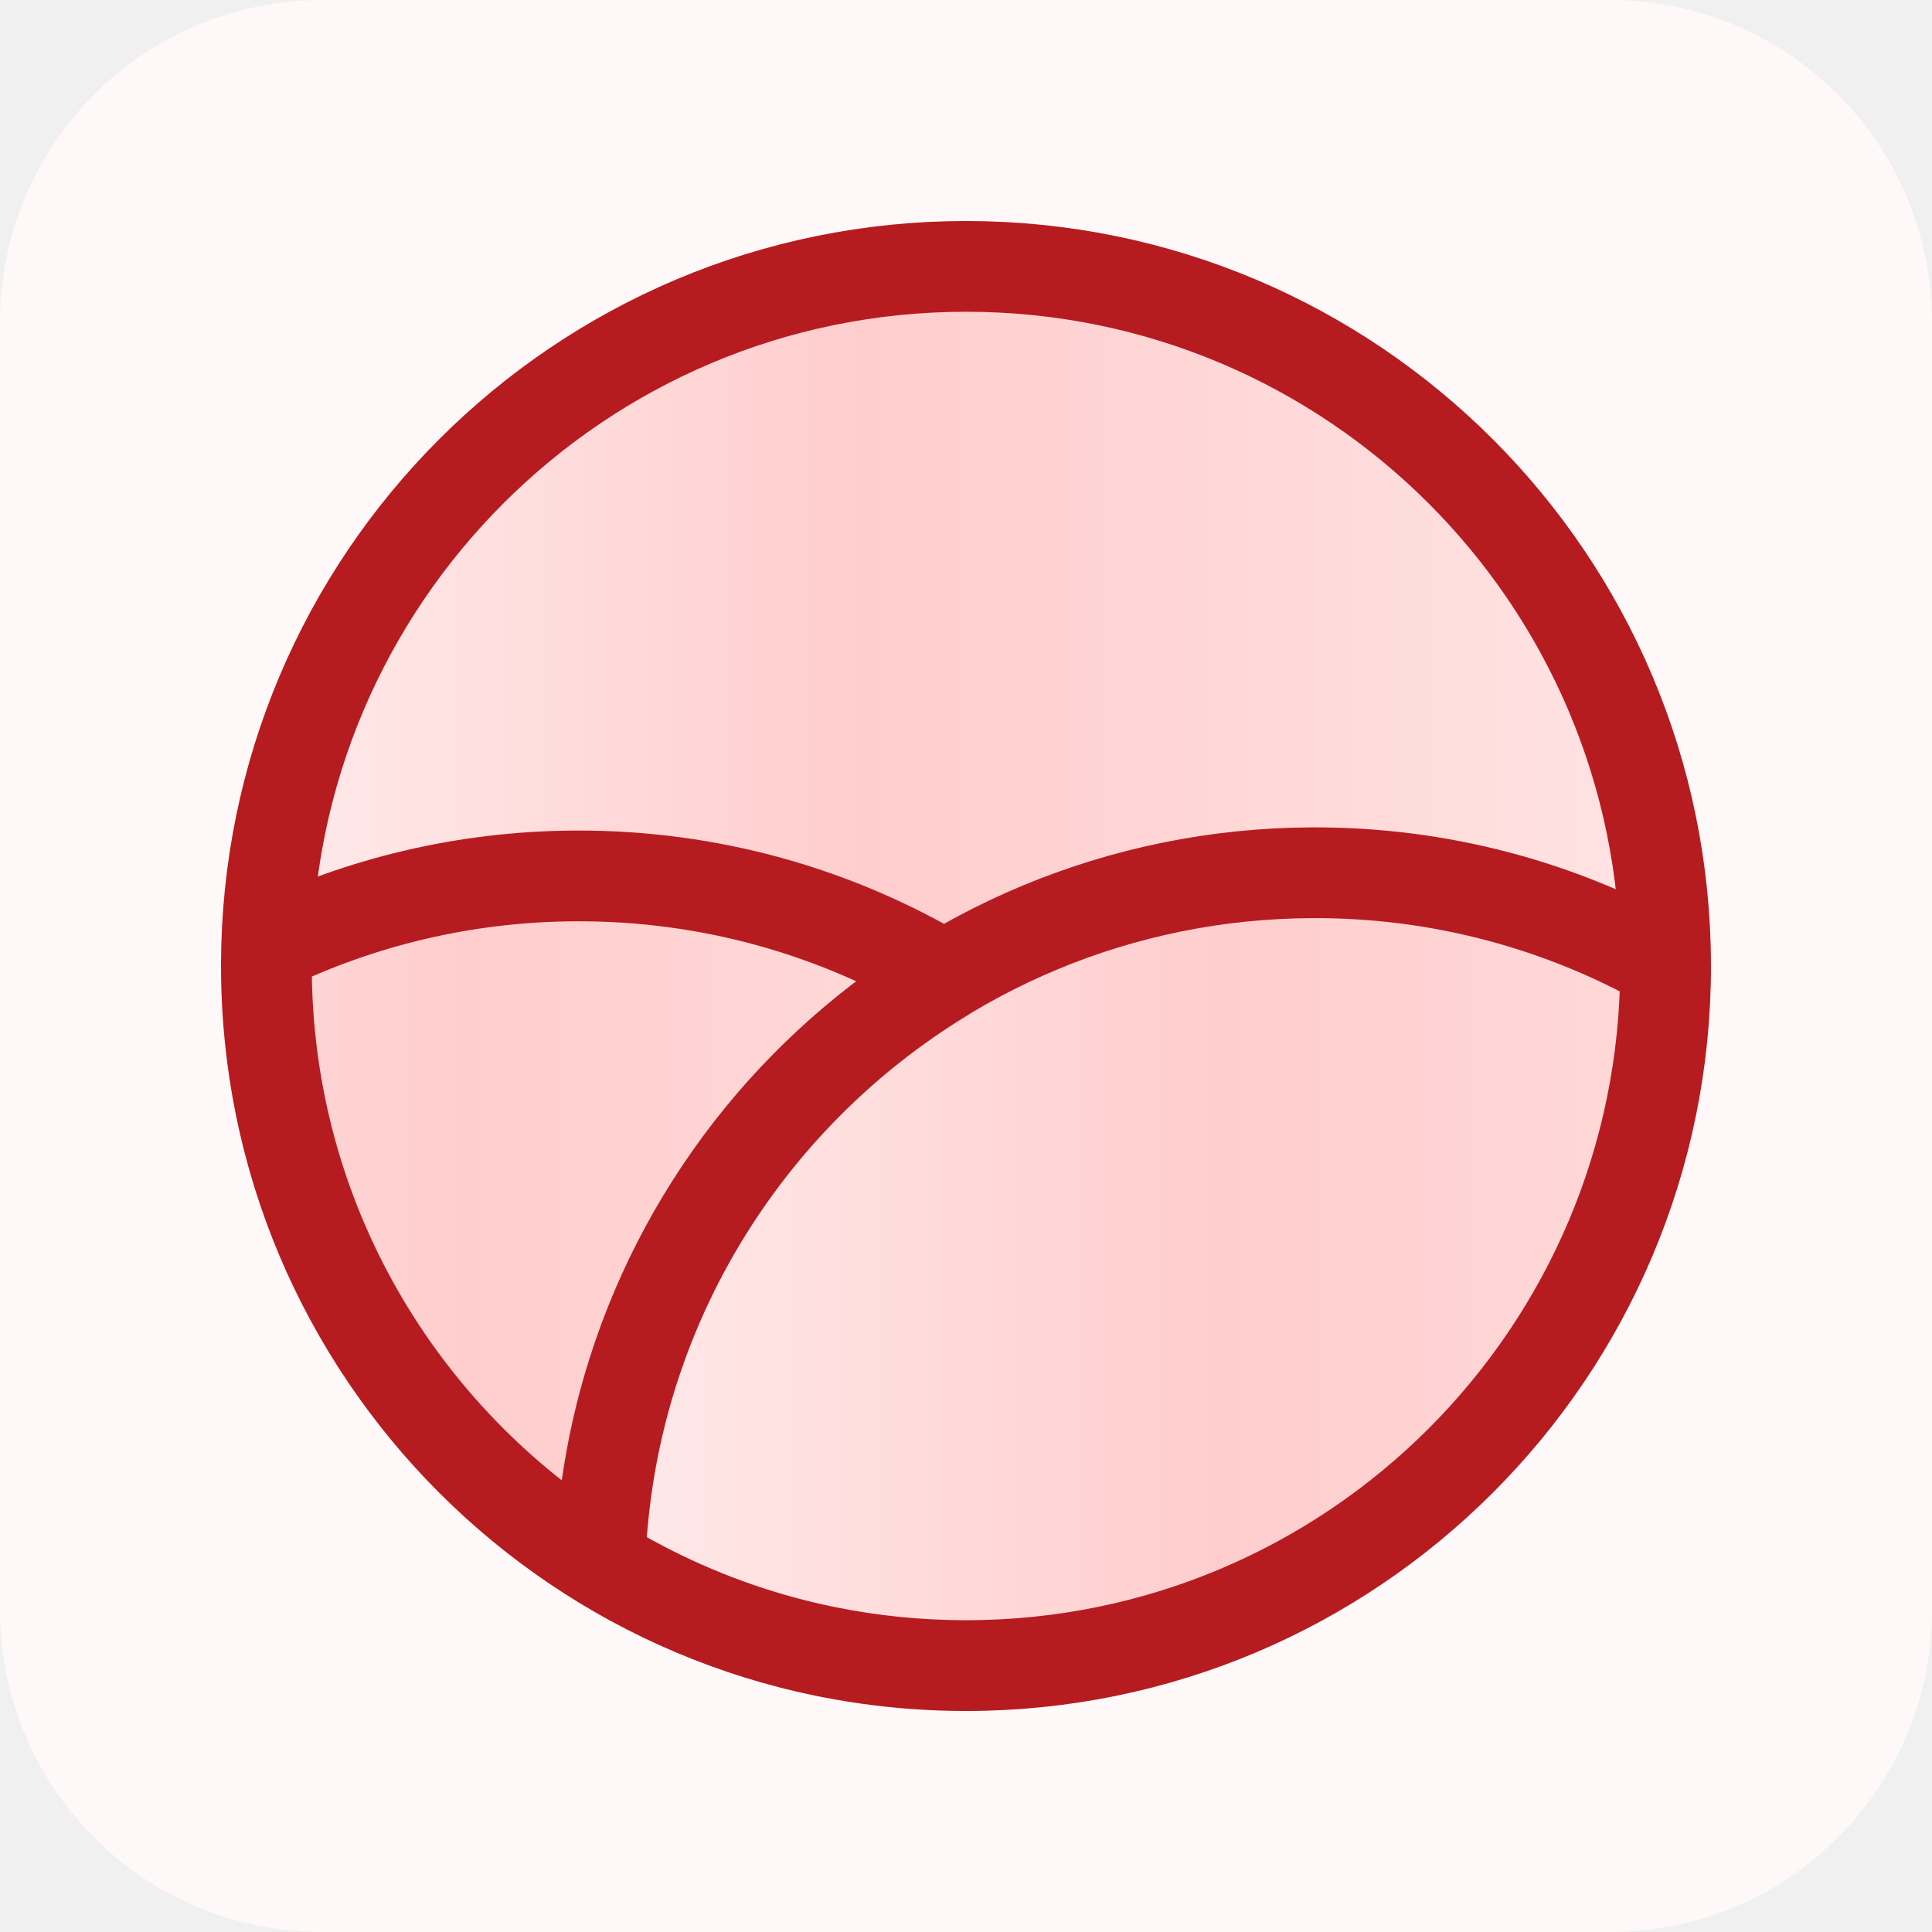
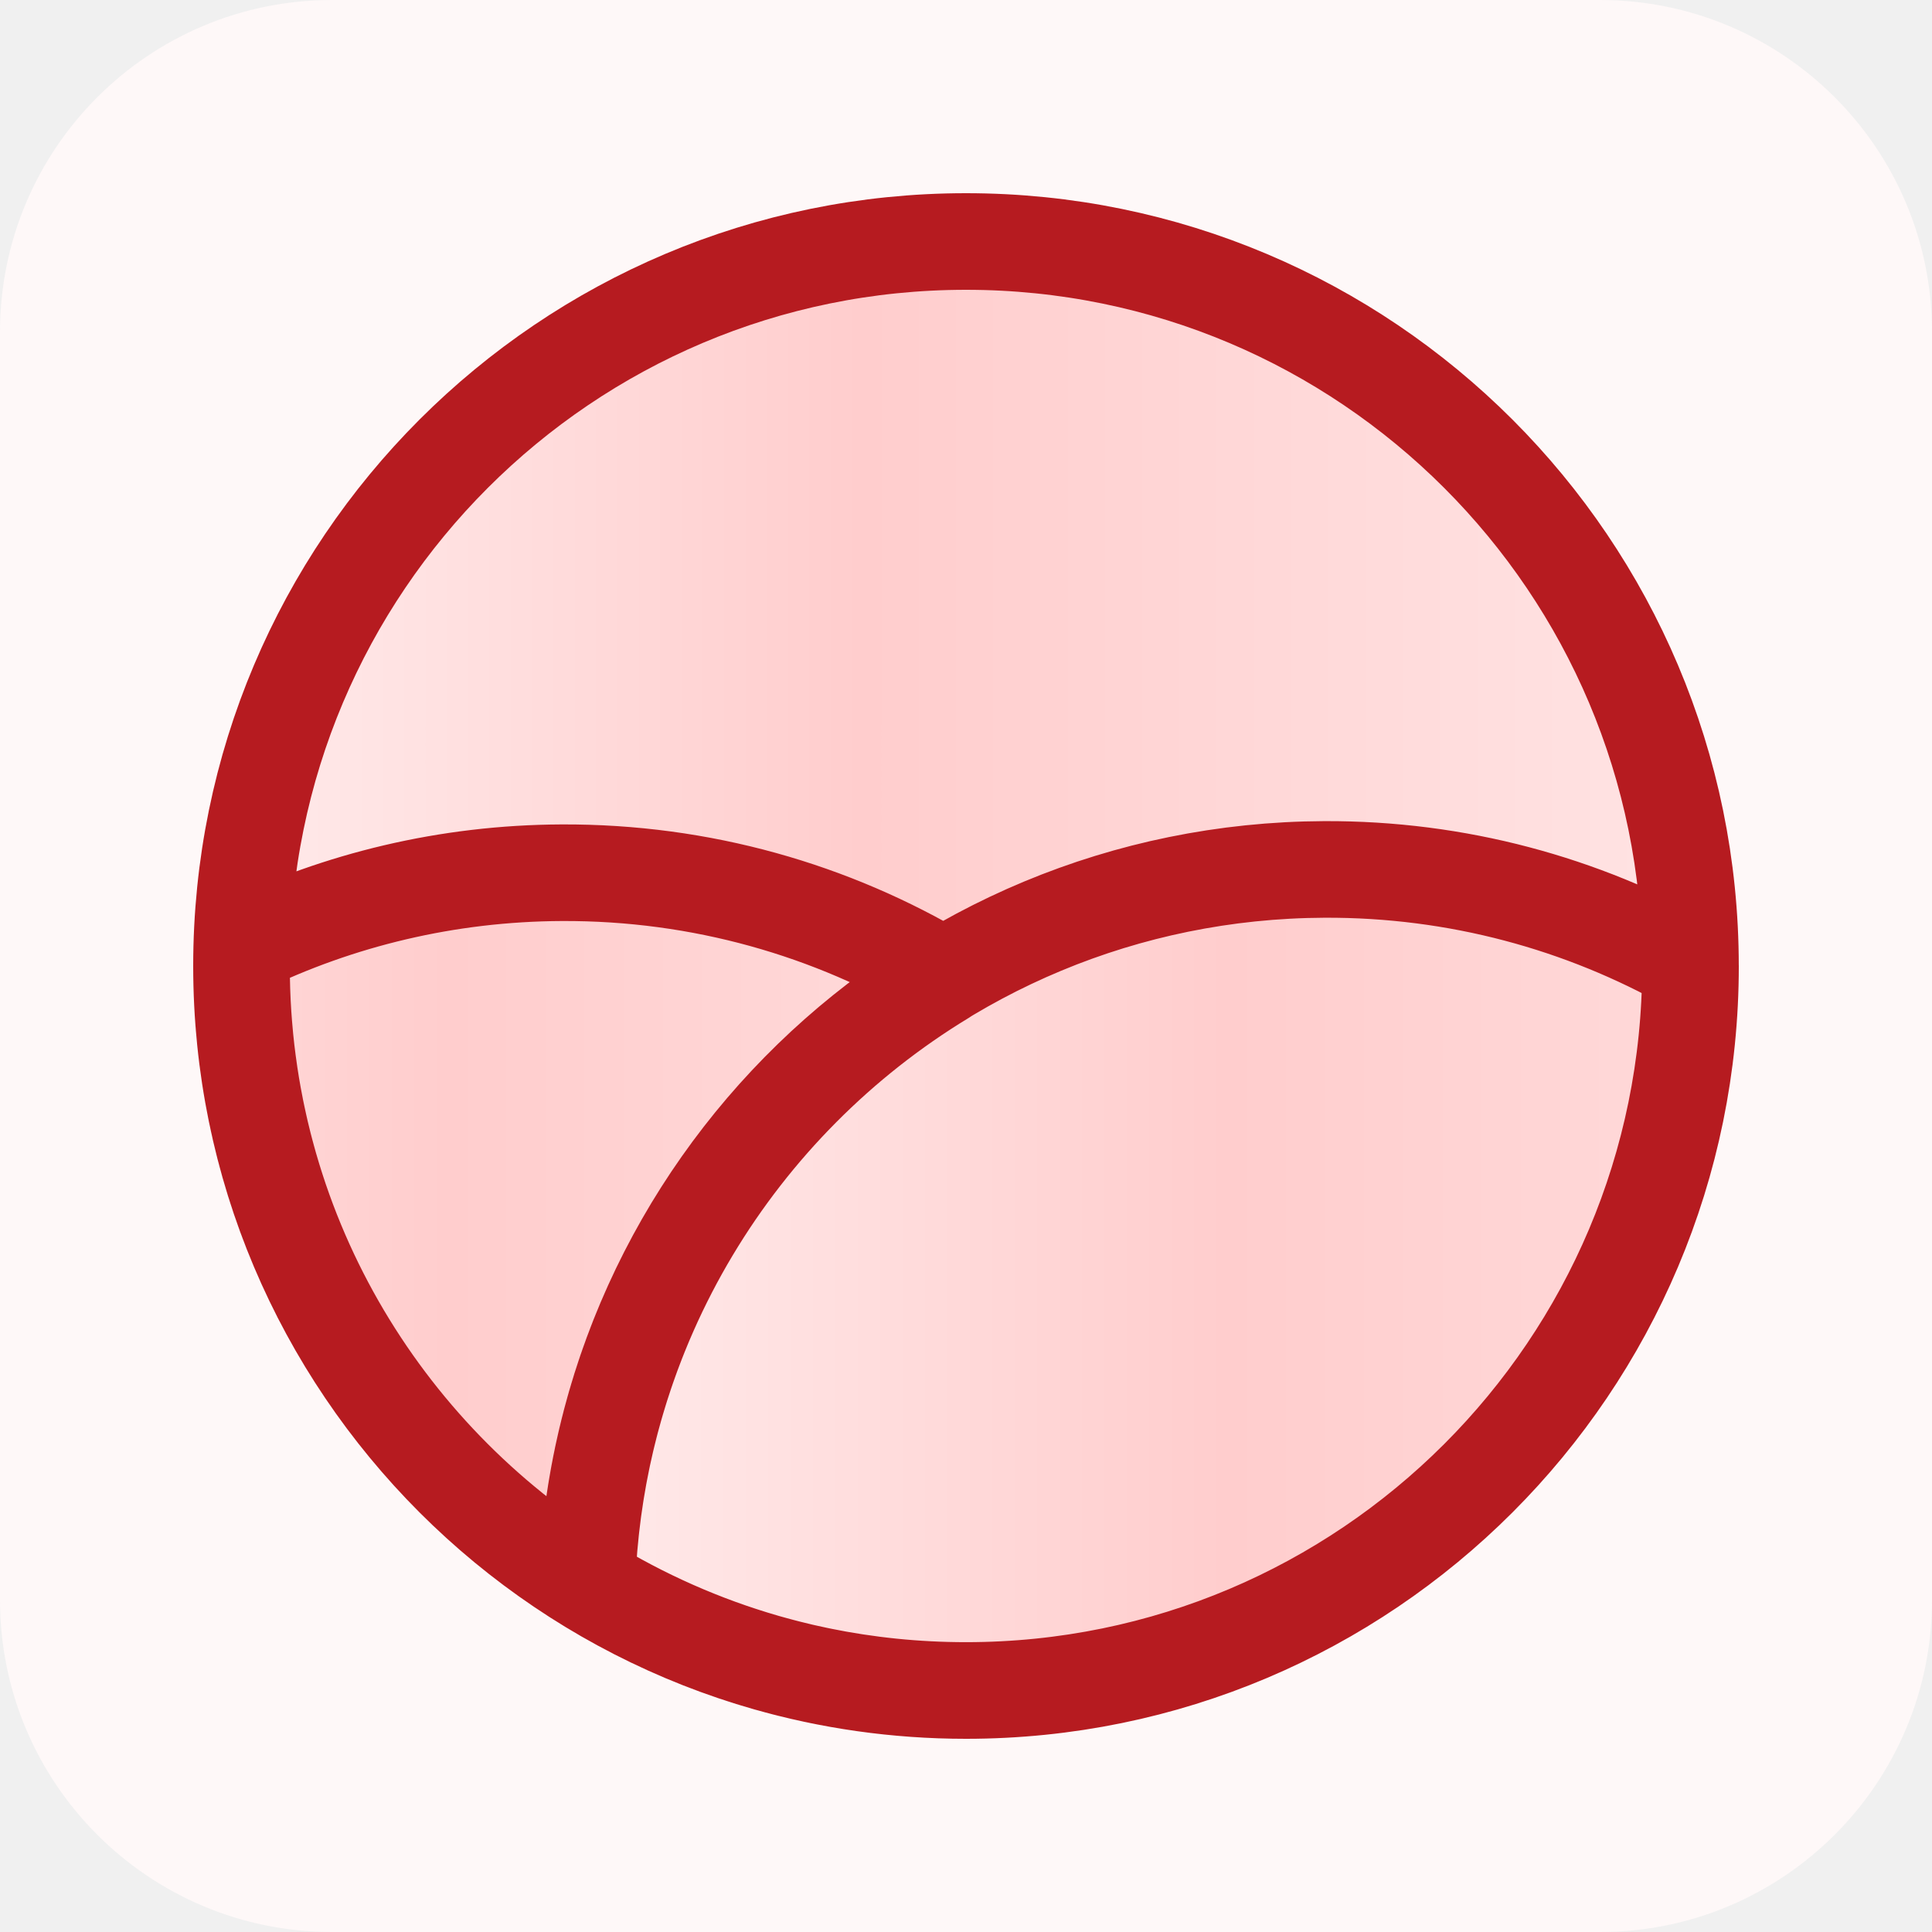
- <svg xmlns="http://www.w3.org/2000/svg" fill="none" viewBox="0 0 1320 1320">
+ <svg xmlns="http://www.w3.org/2000/svg" width="1280" height="1280" fill="none">
  <g clip-path="url(#a)">
-     <mask id="b" width="1320" height="1320" x="0" y="0" maskUnits="userSpaceOnUse" style="mask-type:luminance">
-       <rect width="1320" height="1320" fill="#fff" rx="220" />
+     <mask id="b" width="1280" height="1280" x="0" y="0" maskUnits="userSpaceOnUse" style="mask-type:luminance">
+       <rect width="1280" height="1280" fill="#fff" rx="220" />
    </mask>
    <g mask="url(#b)">
-       <path fill="#FEF8F8" d="M0 182.069C0 81.515 81.515 0 182.069 0h955.861C1238.49 0 1320 81.515 1320 182.069v955.861c0 100.56-81.51 182.07-182.07 182.07H182.069C81.515 1320 0 1238.49 0 1137.93z" />
+       <path fill="#FEF8F8" d="M0 176.552C0 79.045 79.045 0 176.552 0h926.898C1200.96 0 1280 79.045 1280 176.552v926.898c0 97.51-79.04 176.55-176.55 176.55H176.552C79.045 1280 0 1200.96 0 1103.45z" />
    </g>
-     <path fill="url(#c)" d="M182 660c0-263.992 214.008-478 478-478s478 214.008 478 478-214.008 478-478 478-478-214.008-478-478" />
-     <path fill="url(#d)" d="M896.412 597.005C633.086 598.152 419.392 806.997 410 1067.47c72.747 44.69 158.382 70.53 250.056 70.53C924.018 1138 1138 924.279 1138 660.639c0-.354-.03-.702-.03-1.057-71.38-40.129-153.789-62.959-241.558-62.577" />
-     <path fill="url(#e)" d="M392.75 599.005c-75.441.33-146.797 17.848-210.427 48.791-.112 4.25-.323 8.485-.323 12.763 0 172.323 90.962 323.312 227.32 407.441 6.096-169.739 98.522-317.516 234.68-400.412-73.504-43.898-159.46-68.984-251.25-68.583" />
-     <path stroke="#B61B20" stroke-linecap="round" stroke-linejoin="round" stroke-miterlimit="10" stroke-width="62" d="M409.921 1067.37c-136.711-84.116-227.91-235.076-227.91-407.366 0-4.278.212-8.511.323-12.762 63.796-30.936 135.338-48.451 210.974-48.782 92.03-.401 178.209 24.682 251.905 68.571C508.7 749.912 416.034 897.66 409.921 1067.37m0 0c9.395-260.816 223.11-469.936 486.461-471.085 87.778-.382 170.198 22.477 241.578 62.66.01.355.04.704.04 1.059C1138 923.991 923.991 1138 660.004 1138c-91.684 0-177.327-25.88-250.083-70.63M182 659.992C182 396.005 396.005 182 659.992 182s477.988 214.005 477.988 477.992-213.999 477.988-477.988 477.988S182 923.981 182 659.992" />
+     <g clip-path="url(#c)">
+       <path fill="url(#d)" d="M162 640c0-263.992 214.008-478 478-478s478 214.008 478 478-214.008 478-478 478-478-214.008-478-478" />
+       <path fill="url(#e)" d="M876.412 577.005C613.086 578.152 399.392 786.997 390 1047.47c72.747 44.69 158.382 70.53 250.056 70.53C904.018 1118 1118 904.279 1118 640.639c0-.354-.03-.702-.03-1.057-71.38-40.129-153.789-62.959-241.558-62.577" />
+       <path fill="url(#f)" d="M372.75 579.005c-75.441.33-146.797 17.848-210.427 48.791-.112 4.25-.323 8.485-.323 12.763 0 172.323 90.962 323.312 227.32 407.441 6.096-169.739 98.522-317.516 234.68-400.412-73.504-43.898-159.46-68.984-251.25-68.583" />
+       <path stroke="#B61B20" stroke-linecap="round" stroke-linejoin="round" stroke-miterlimit="10" stroke-width="64" d="M388.875 1049.07c-137.283-84.463-228.864-236.055-228.864-409.066 0-4.296.213-8.547.324-12.815 64.063-31.066 135.905-48.654 211.857-48.986 92.415-.403 178.955 24.785 252.959 68.857-137.084 83.228-230.138 231.594-236.276 402.01m0 0c9.434-261.903 224.043-471.898 488.496-473.052 88.145-.383 170.909 22.571 242.589 62.923.01.356.04.707.04 1.063C1120 905.096 905.096 1120 640.004 1120c-92.068 0-178.069-25.98-251.129-70.93M160 639.992C160 374.9 374.9 160 639.992 160s479.988 214.9 479.988 479.992-214.894 479.988-479.988 479.988S160 905.086 160 639.992" />
+     </g>
  </g>
  <defs>
-     <linearGradient id="c" x1="209" x2="1111" y1="660" y2="660" gradientUnits="userSpaceOnUse">
+     <linearGradient id="d" x1="190" x2="1090" y1="640" y2="640" gradientUnits="userSpaceOnUse">
      <stop stop-color="#FFE8E8" />
      <stop offset=".424" stop-color="#FFCDCD" />
      <stop offset="1" stop-color="#FFE2E2" />
    </linearGradient>
-     <linearGradient id="d" x1="433.3" x2="1376.5" y1="1096.5" y2="1096.5" gradientUnits="userSpaceOnUse">
+     <linearGradient id="e" x1="412.3" x2="1357.5" y1="1076.5" y2="1076.5" gradientUnits="userSpaceOnUse">
      <stop stop-color="#FFE8E8" />
      <stop offset=".424" stop-color="#FFCDCD" />
      <stop offset="1" stop-color="#FFE2E2" />
    </linearGradient>
-     <linearGradient id="e" x1="-83.2" x2="860" y1="1099" y2="1099" gradientUnits="userSpaceOnUse">
+     <linearGradient id="f" x1="-104.2" x2="841" y1="1079" y2="1079" gradientUnits="userSpaceOnUse">
      <stop stop-color="#FFE8E8" />
      <stop offset=".424" stop-color="#FFCDCD" />
      <stop offset="1" stop-color="#FFE2E2" />
    </linearGradient>
    <clipPath id="a">
-       <path fill="#fff" d="M0 0h1320v1320H0z" />
+       <path fill="#fff" d="M0 0h1280v1280H0z" />
+     </clipPath>
+     <clipPath id="c">
+       <path fill="#fff" d="M128 128h1024v1024H128z" />
    </clipPath>
  </defs>
</svg>
